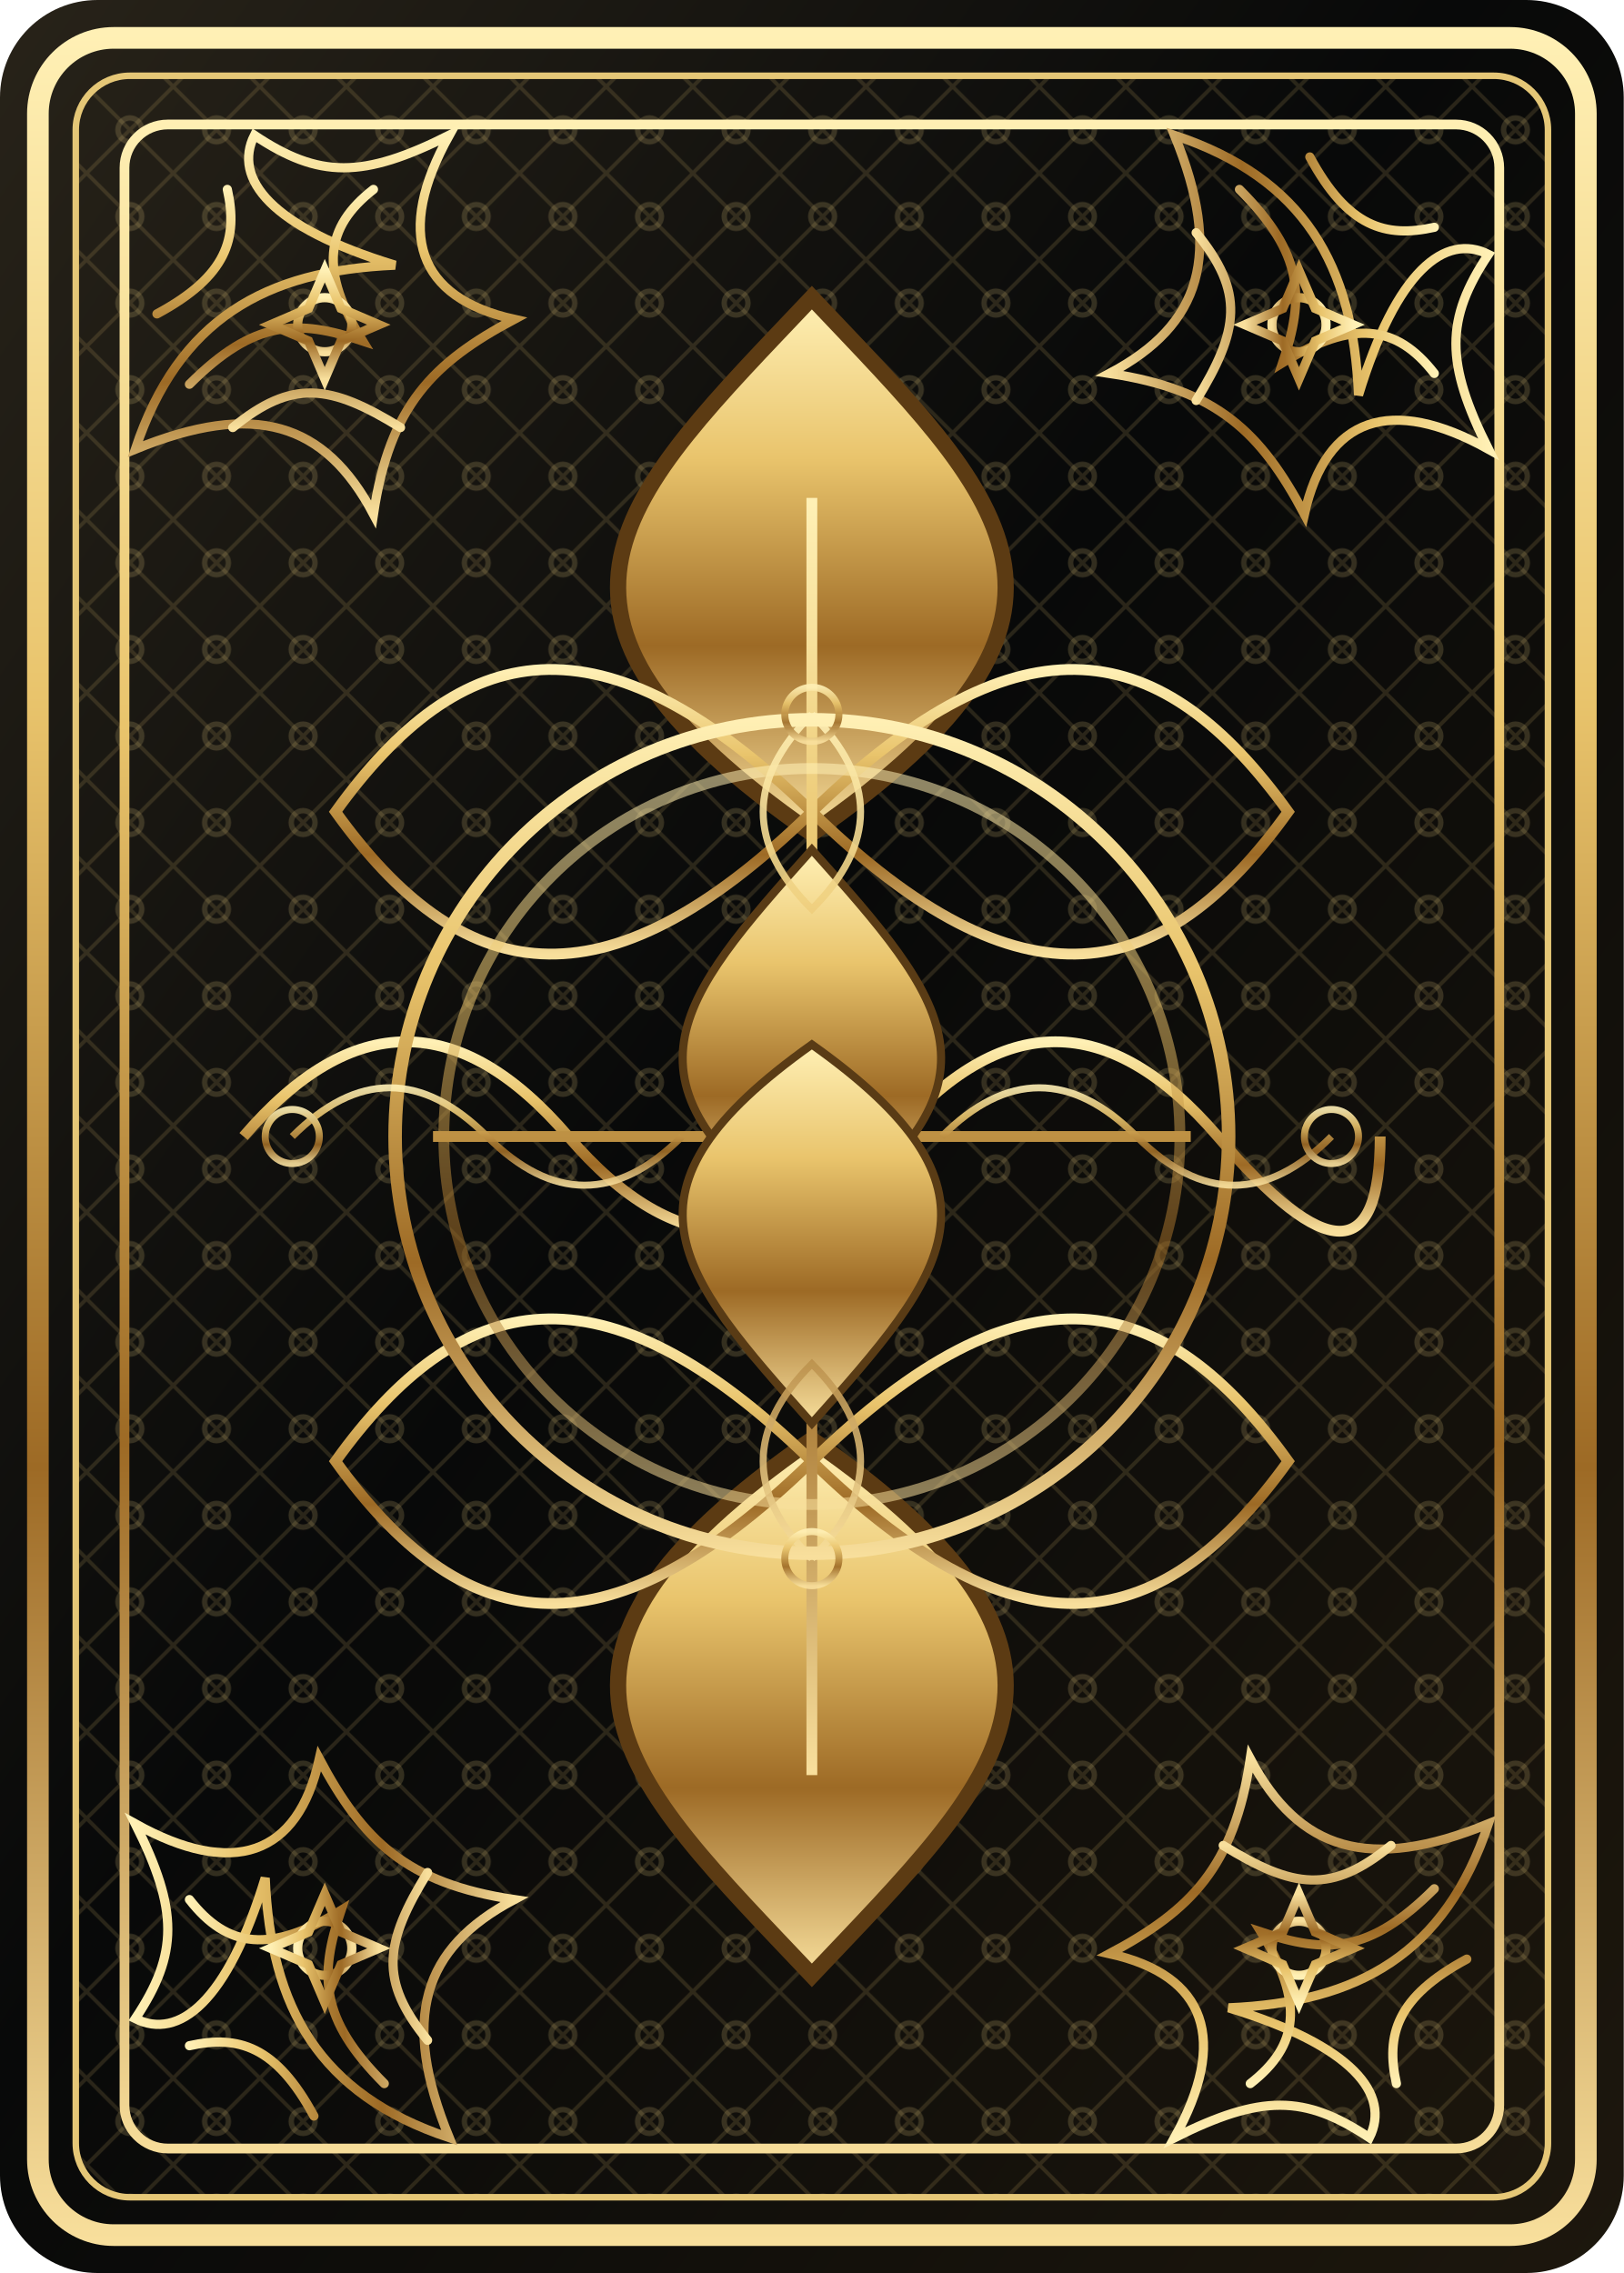
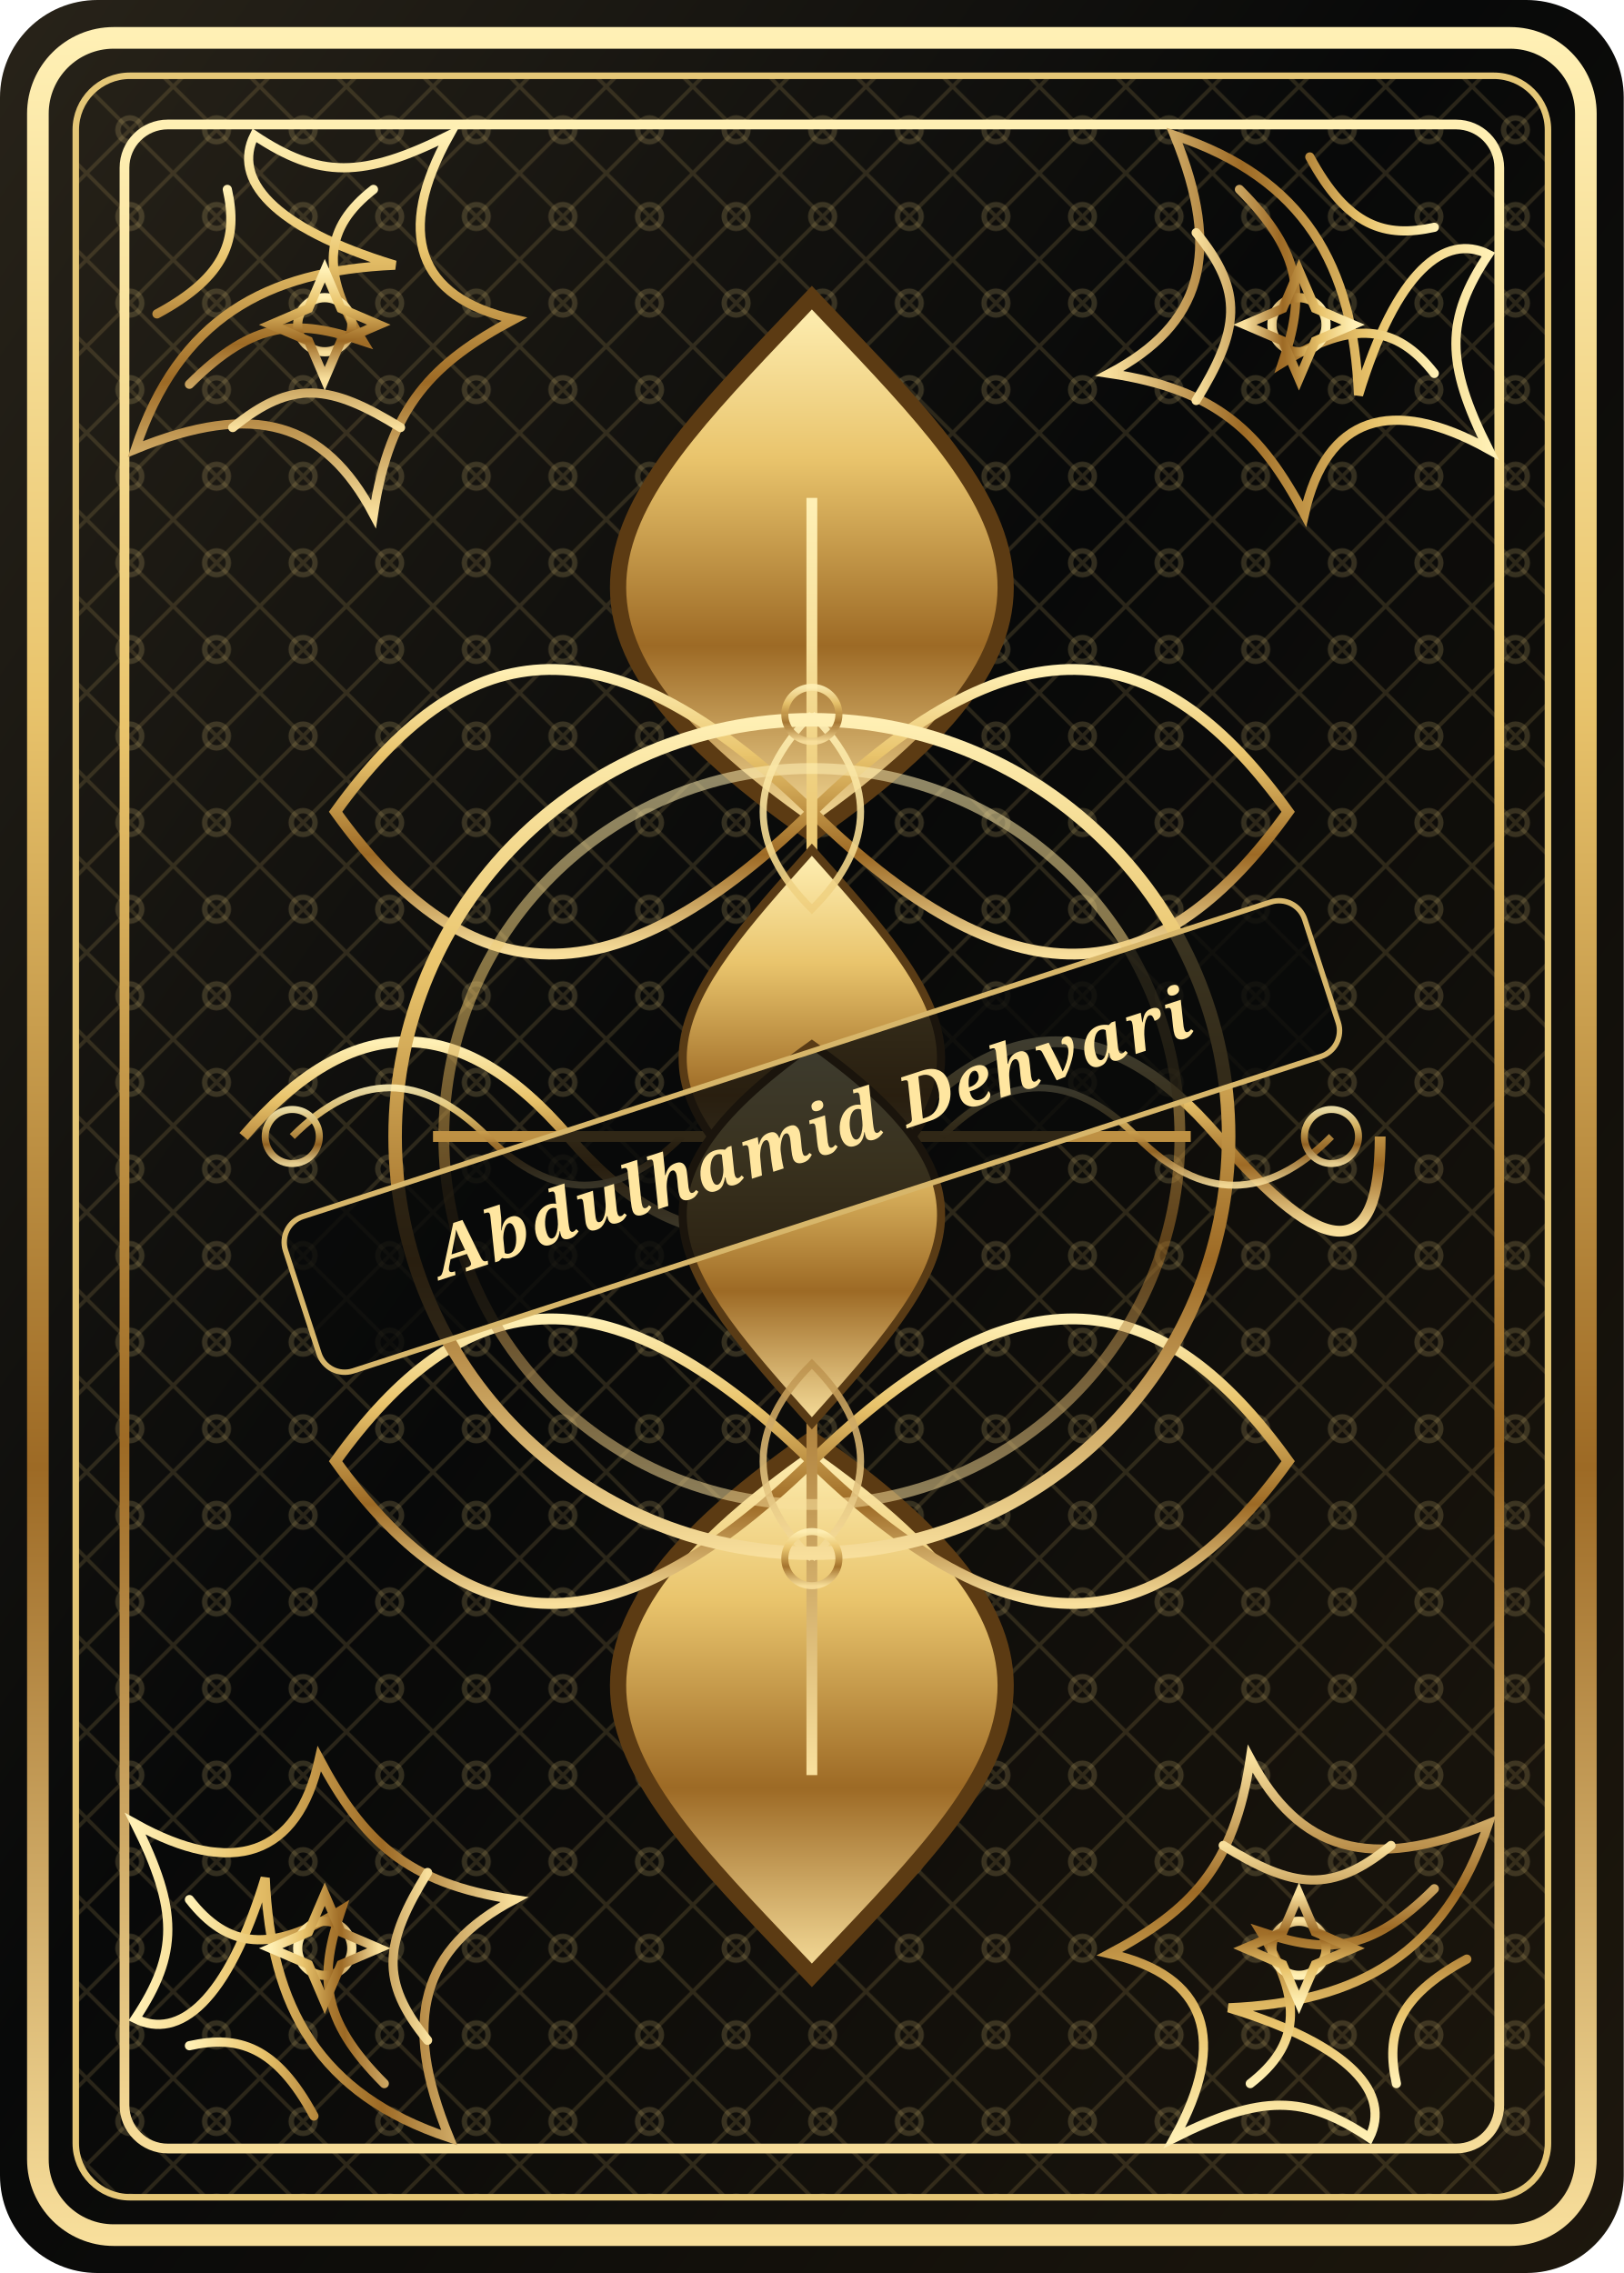
<svg xmlns="http://www.w3.org/2000/svg" viewBox="0 0 300 420">
  <defs>
    <linearGradient id="bg" x2="1" y2="1">
      <stop stop-color="#282319" />
      <stop offset=".45" stop-color="#080909" />
      <stop offset="1" stop-color="#1d170d" />
    </linearGradient>
    <linearGradient id="gold" x2="0" y2="1">
      <stop stop-color="#fff0b5" />
      <stop offset=".3" stop-color="#e9c46c" />
      <stop offset=".65" stop-color="#9d6a25" />
      <stop offset="1" stop-color="#f8df9c" />
    </linearGradient>
    <pattern id="mesh" width="16" height="16" patternUnits="userSpaceOnUse">
      <path d="M0 0L16 16M16 0L0 16" stroke="#d7b66a" stroke-opacity=".16" stroke-width=".7" />
      <circle cx="8" cy="8" r="2.2" fill="none" stroke="#f1d58a" stroke-opacity=".18" />
    </pattern>
    <g id="corner" fill="none" stroke="url(#gold)" stroke-width="1.7" stroke-linecap="round">
      <path d="M0 58C8 34 24 25 48 24C25 17 18 8 22 0C34 8 42 8 58 0C48 18 52 30 70 34C55 42 47 50 44 70C35 53 22 49 0 58Z" />
      <path d="M10 46C22 34 30 34 42 38C34 25 35 17 44 10M18 54C29 45 36 46 49 54M4 33C17 26 19 19 17 10" />
      <circle cx="35" cy="35" r="5" />
      <path d="M35 25l3 7 7 3-7 3-3 7-3-7-7-3 7-3Z" />
    </g>
  </defs>
  <rect width="300" height="420" rx="18" fill="url(#bg)" />
  <rect x="7" y="7" width="286" height="406" rx="14" fill="none" stroke="url(#gold)" stroke-width="4" />
  <rect x="14" y="14" width="272" height="392" rx="10" fill="url(#mesh)" stroke="#e5c777" stroke-width="1.2" />
  <rect x="23" y="23" width="254" height="374" rx="8" fill="none" stroke="url(#gold)" stroke-width="1.8" />
  <use href="#corner" x="25" y="25" />
  <use href="#corner" x="275" y="25" transform="rotate(90 275 25)" />
  <use href="#corner" x="25" y="395" transform="rotate(-90 25 395)" />
  <use href="#corner" x="275" y="395" transform="rotate(180 275 395)" />
  <path d="M150 55C115 92 91 113 150 154C209 113 185 92 150 55Z" fill="url(#gold)" stroke="#5c3b13" stroke-width="3" />
  <path d="M150 365C115 328 91 307 150 266C209 307 185 328 150 365Z" fill="url(#gold)" stroke="#5c3b13" stroke-width="3" />
  <g fill="none" stroke="url(#gold)" stroke-width="2">
    <path d="M62 150C85 118 111 112 150 150C189 112 215 118 238 150C215 182 189 188 150 150C111 188 85 182 62 150Z" />
    <path d="M62 270C85 238 111 232 150 270C189 232 215 238 238 270C215 302 189 308 150 270C111 308 85 302 62 270Z" />
    <path d="M45 210Q75 175 105 210T165 210T225 210T255 210" />
    <path d="M150 92V328M80 210H220" />
    <circle cx="150" cy="210" r="77" stroke-width="2.5" />
    <circle cx="150" cy="210" r="68" stroke-opacity=".55" />
  </g>
  <g fill="url(#gold)" stroke="#593b15" stroke-width="1.5">
    <path d="M150 157C125 185 112 200 150 227C188 200 175 185 150 157Z" />
    <path d="M150 263C125 235 112 220 150 193C188 220 175 235 150 263Z" />
  </g>
  <g fill="none" stroke="url(#gold)" stroke-width="1.3" opacity=".9">
    <path d="M54 210q18-18 36 0t36 0M174 210q18-18 36 0t36 0" />
    <path d="M150 132q-18 18 0 36q18-18 0-36M150 288q-18-18 0-36q18 18 0 36" />
    <circle cx="54" cy="210" r="5" />
    <circle cx="246" cy="210" r="5" />
    <circle cx="150" cy="132" r="5" />
    <circle cx="150" cy="288" r="5" />
  </g>
+   <g transform="rotate(-18 150 210)">
+     <rect x="51" y="195" width="198" height="30" rx="5" fill="#080909" fill-opacity=".78" stroke="#d7b66a" stroke-width="1" />
+     <text x="150" y="214" text-anchor="middle" fill="#ffe6a0" font-family="Georgia,serif" font-size="13" font-style="italic" font-weight="bold" letter-spacing=".4">Abdulhamid Dehvari</text>
+   </g>
</svg>
